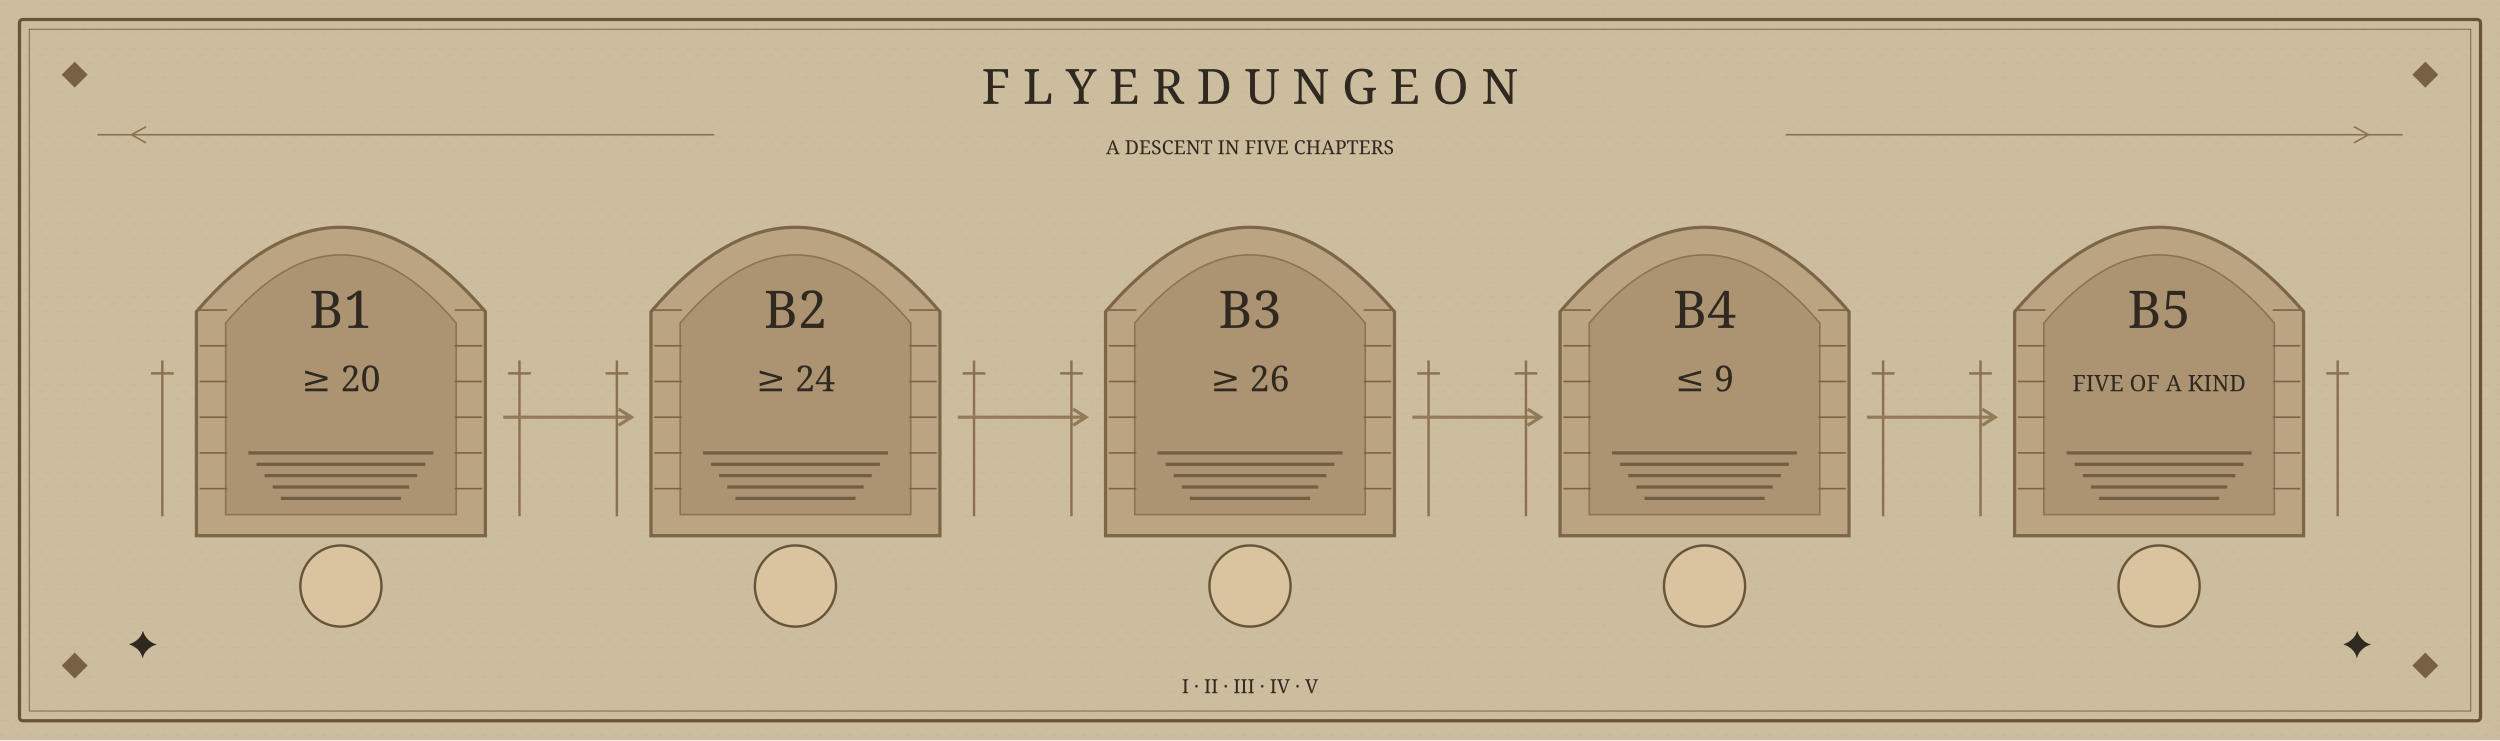
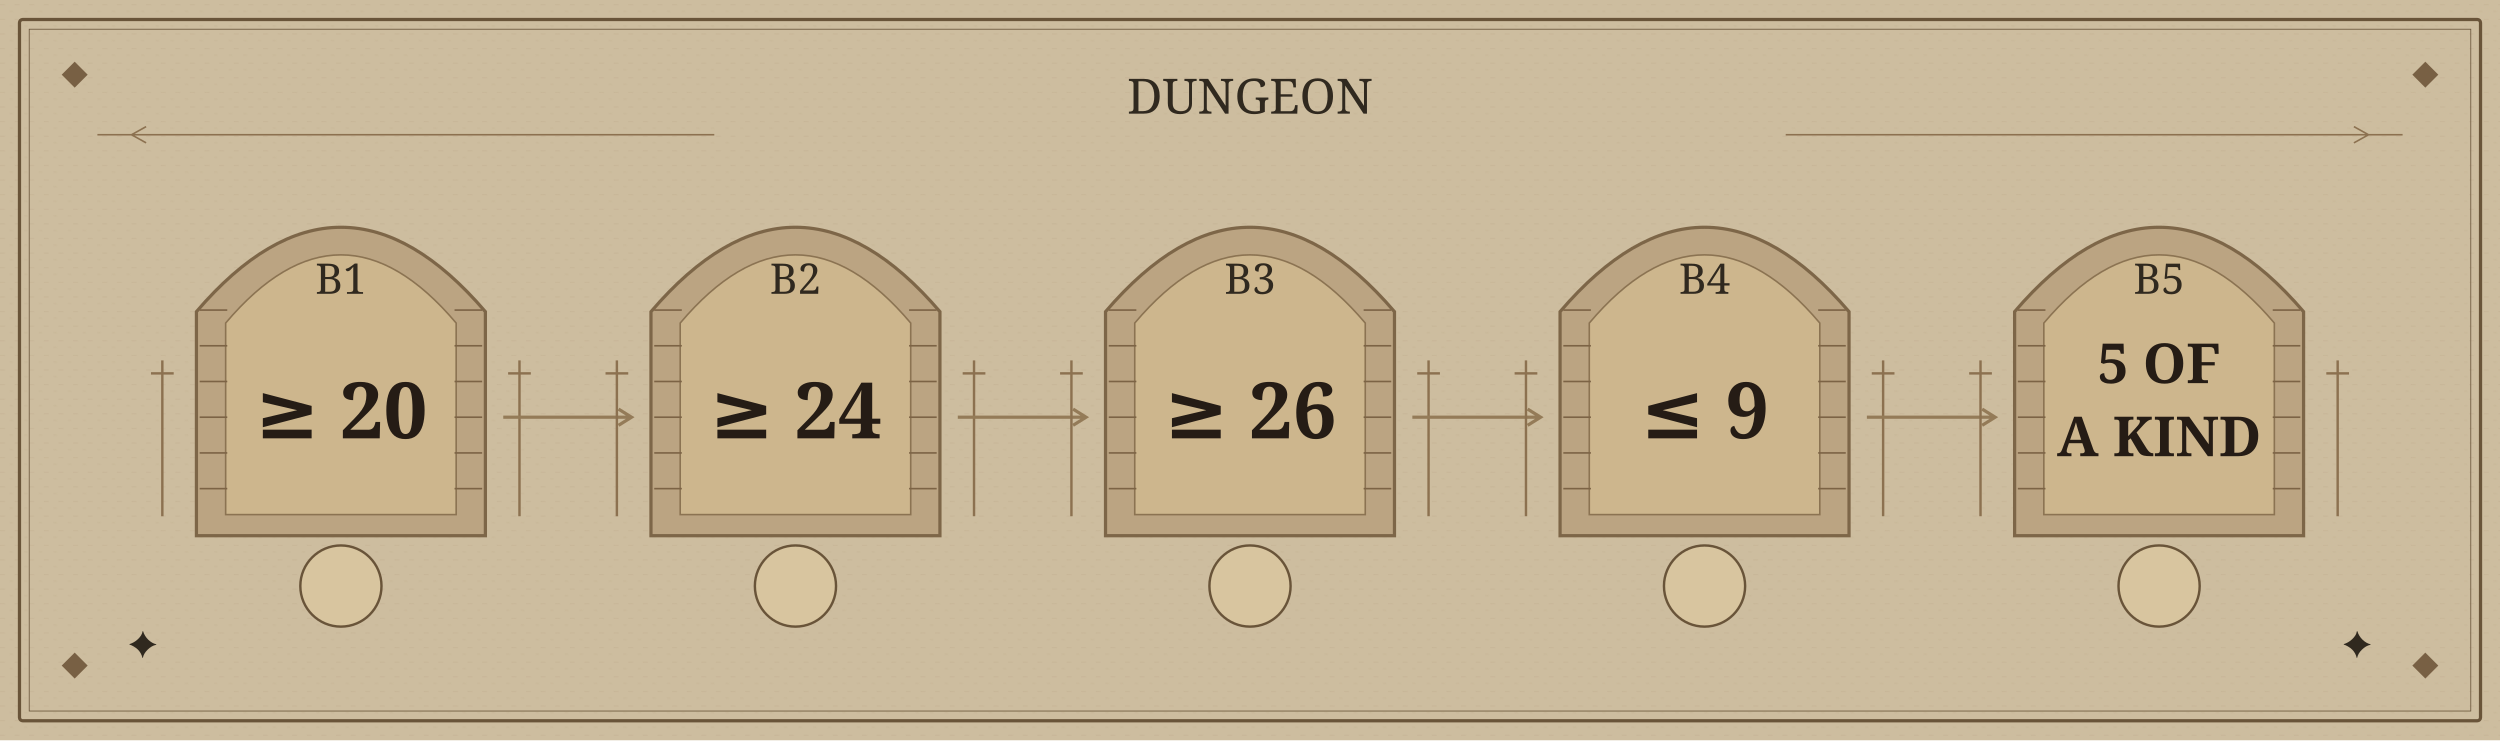
<svg xmlns="http://www.w3.org/2000/svg" width="1540" height="456" viewBox="0 0 1540 456">
  <defs>
    <pattern id="paper" width="9" height="9" patternUnits="userSpaceOnUse">
      <path d="M0 3h3M6 7h2" stroke="#80623d" stroke-opacity=".08" stroke-width=".5" />
    </pattern>
  </defs>
  <rect width="100%" height="100%" fill="#cdbd9f" />
  <rect width="100%" height="100%" fill="url(#paper)" />
  <rect x="12" y="12" width="1516" height="432" rx="2" fill="none" stroke="#695439" stroke-width="2" />
  <rect x="18" y="18" width="1504" height="420" fill="none" stroke="#695439" stroke-width=".5" />
-   <text x="770" y="64" text-anchor="middle" font-family="Georgia, serif" font-size="30" fill="#30291f">F L Y E R   D U N G E O N</text>
-   <text x="770" y="95" text-anchor="middle" font-family="Georgia, serif" font-size="12" fill="#30291f">A DESCENT IN FIVE CHAPTERS</text>
+   <text x="770" y="70" text-anchor="middle" font-family="Georgia, serif" font-size="30" fill="#30291f">DUNGEON</text>
  <path d="M121 330V192Q210 88 299 192V330Z" fill="#bba482" stroke="#7d6648" stroke-width="2" />
-   <path d="M139 317V199Q210 115 281 199V317Z" fill="#ac9473" stroke="#8b7352" />
-   <path d="M153 279h114" stroke="#715e43" stroke-width="2" />
-   <path d="M158 286h104" stroke="#715e43" stroke-width="2" />
-   <path d="M163 293h94" stroke="#715e43" stroke-width="2" />
-   <path d="M168 300h84" stroke="#715e43" stroke-width="2" />
-   <path d="M173 307h74" stroke="#715e43" stroke-width="2" />
+   <path d="M139 317V199Q210 115 281 199V317Z" fill="#cdb68d" stroke="#8b7352" />
  <path d="M123 191h17m140 0h17" stroke="#7c6345" stroke-width="1" />
  <path d="M123 213h17m140 0h17" stroke="#7c6345" stroke-width="1" />
  <path d="M123 235h17m140 0h17" stroke="#7c6345" stroke-width="1" />
  <path d="M123 257h17m140 0h17" stroke="#7c6345" stroke-width="1" />
  <path d="M123 279h17m140 0h17" stroke="#7c6345" stroke-width="1" />
  <path d="M123 301h17m140 0h17" stroke="#7c6345" stroke-width="1" />
  <path d="M100 318v-96m220 0v96M93 230h14m206 0h14" stroke="#8c7150" stroke-width="1.5" />
-   <text x="210" y="202" text-anchor="middle" font-family="Georgia, serif" font-size="32" fill="#30291f">B1</text>
-   <text x="210" y="241" text-anchor="middle" font-family="Georgia, serif" font-size="22" fill="#30291f">≥ 20</text>
+   <text x="210" y="181" text-anchor="middle" font-family="Georgia, serif" font-size="26" fill="#30291f">B1</text>
+   <text x="210" y="270" text-anchor="middle" font-family="Georgia, serif" font-size="48" fill="#251c15" font-weight="bold">≥ 20</text>
  <circle cx="210" cy="361" r="25" fill="#d8c59f" stroke="#695439" stroke-width="1.5" />
  <path d="M310 257h79m-8-5 8 5-8 5" fill="none" stroke="#947b58" stroke-width="2" />
  <path d="M401 330V192Q490 88 579 192V330Z" fill="#bba482" stroke="#7d6648" stroke-width="2" />
-   <path d="M419 317V199Q490 115 561 199V317Z" fill="#ac9473" stroke="#8b7352" />
-   <path d="M433 279h114" stroke="#715e43" stroke-width="2" />
-   <path d="M438 286h104" stroke="#715e43" stroke-width="2" />
-   <path d="M443 293h94" stroke="#715e43" stroke-width="2" />
-   <path d="M448 300h84" stroke="#715e43" stroke-width="2" />
-   <path d="M453 307h74" stroke="#715e43" stroke-width="2" />
+   <path d="M419 317V199Q490 115 561 199V317Z" fill="#cdb68d" stroke="#8b7352" />
  <path d="M403 191h17m140 0h17" stroke="#7c6345" stroke-width="1" />
  <path d="M403 213h17m140 0h17" stroke="#7c6345" stroke-width="1" />
  <path d="M403 235h17m140 0h17" stroke="#7c6345" stroke-width="1" />
  <path d="M403 257h17m140 0h17" stroke="#7c6345" stroke-width="1" />
  <path d="M403 279h17m140 0h17" stroke="#7c6345" stroke-width="1" />
  <path d="M403 301h17m140 0h17" stroke="#7c6345" stroke-width="1" />
  <path d="M380 318v-96m220 0v96M373 230h14m206 0h14" stroke="#8c7150" stroke-width="1.5" />
-   <text x="490" y="202" text-anchor="middle" font-family="Georgia, serif" font-size="32" fill="#30291f">B2</text>
-   <text x="490" y="241" text-anchor="middle" font-family="Georgia, serif" font-size="22" fill="#30291f">≥ 24</text>
+   <text x="490" y="181" text-anchor="middle" font-family="Georgia, serif" font-size="26" fill="#30291f">B2</text>
+   <text x="490" y="270" text-anchor="middle" font-family="Georgia, serif" font-size="48" fill="#251c15" font-weight="bold">≥ 24</text>
  <circle cx="490" cy="361" r="25" fill="#d8c59f" stroke="#695439" stroke-width="1.5" />
  <path d="M590 257h79m-8-5 8 5-8 5" fill="none" stroke="#947b58" stroke-width="2" />
  <path d="M681 330V192Q770 88 859 192V330Z" fill="#bba482" stroke="#7d6648" stroke-width="2" />
-   <path d="M699 317V199Q770 115 841 199V317Z" fill="#ac9473" stroke="#8b7352" />
-   <path d="M713 279h114" stroke="#715e43" stroke-width="2" />
-   <path d="M718 286h104" stroke="#715e43" stroke-width="2" />
-   <path d="M723 293h94" stroke="#715e43" stroke-width="2" />
-   <path d="M728 300h84" stroke="#715e43" stroke-width="2" />
-   <path d="M733 307h74" stroke="#715e43" stroke-width="2" />
+   <path d="M699 317V199Q770 115 841 199V317Z" fill="#cdb68d" stroke="#8b7352" />
  <path d="M683 191h17m140 0h17" stroke="#7c6345" stroke-width="1" />
  <path d="M683 213h17m140 0h17" stroke="#7c6345" stroke-width="1" />
  <path d="M683 235h17m140 0h17" stroke="#7c6345" stroke-width="1" />
  <path d="M683 257h17m140 0h17" stroke="#7c6345" stroke-width="1" />
  <path d="M683 279h17m140 0h17" stroke="#7c6345" stroke-width="1" />
  <path d="M683 301h17m140 0h17" stroke="#7c6345" stroke-width="1" />
  <path d="M660 318v-96m220 0v96M653 230h14m206 0h14" stroke="#8c7150" stroke-width="1.5" />
-   <text x="770" y="202" text-anchor="middle" font-family="Georgia, serif" font-size="32" fill="#30291f">B3</text>
-   <text x="770" y="241" text-anchor="middle" font-family="Georgia, serif" font-size="22" fill="#30291f">≥ 26</text>
+   <text x="770" y="181" text-anchor="middle" font-family="Georgia, serif" font-size="26" fill="#30291f">B3</text>
+   <text x="770" y="270" text-anchor="middle" font-family="Georgia, serif" font-size="48" fill="#251c15" font-weight="bold">≥ 26</text>
  <circle cx="770" cy="361" r="25" fill="#d8c59f" stroke="#695439" stroke-width="1.5" />
  <path d="M870 257h79m-8-5 8 5-8 5" fill="none" stroke="#947b58" stroke-width="2" />
  <path d="M961 330V192Q1050 88 1139 192V330Z" fill="#bba482" stroke="#7d6648" stroke-width="2" />
-   <path d="M979 317V199Q1050 115 1121 199V317Z" fill="#ac9473" stroke="#8b7352" />
-   <path d="M993 279h114" stroke="#715e43" stroke-width="2" />
-   <path d="M998 286h104" stroke="#715e43" stroke-width="2" />
-   <path d="M1003 293h94" stroke="#715e43" stroke-width="2" />
-   <path d="M1008 300h84" stroke="#715e43" stroke-width="2" />
-   <path d="M1013 307h74" stroke="#715e43" stroke-width="2" />
+   <path d="M979 317V199Q1050 115 1121 199V317Z" fill="#cdb68d" stroke="#8b7352" />
  <path d="M963 191h17m140 0h17" stroke="#7c6345" stroke-width="1" />
  <path d="M963 213h17m140 0h17" stroke="#7c6345" stroke-width="1" />
  <path d="M963 235h17m140 0h17" stroke="#7c6345" stroke-width="1" />
  <path d="M963 257h17m140 0h17" stroke="#7c6345" stroke-width="1" />
  <path d="M963 279h17m140 0h17" stroke="#7c6345" stroke-width="1" />
  <path d="M963 301h17m140 0h17" stroke="#7c6345" stroke-width="1" />
  <path d="M940 318v-96m220 0v96M933 230h14m206 0h14" stroke="#8c7150" stroke-width="1.5" />
-   <text x="1050" y="202" text-anchor="middle" font-family="Georgia, serif" font-size="32" fill="#30291f">B4</text>
-   <text x="1050" y="241" text-anchor="middle" font-family="Georgia, serif" font-size="22" fill="#30291f">≤ 9</text>
+   <text x="1050" y="181" text-anchor="middle" font-family="Georgia, serif" font-size="26" fill="#30291f">B4</text>
+   <text x="1050" y="270" text-anchor="middle" font-family="Georgia, serif" font-size="48" fill="#251c15" font-weight="bold">≤ 9</text>
  <circle cx="1050" cy="361" r="25" fill="#d8c59f" stroke="#695439" stroke-width="1.5" />
  <path d="M1150 257h79m-8-5 8 5-8 5" fill="none" stroke="#947b58" stroke-width="2" />
  <path d="M1241 330V192Q1330 88 1419 192V330Z" fill="#bba482" stroke="#7d6648" stroke-width="2" />
-   <path d="M1259 317V199Q1330 115 1401 199V317Z" fill="#ac9473" stroke="#8b7352" />
-   <path d="M1273 279h114" stroke="#715e43" stroke-width="2" />
-   <path d="M1278 286h104" stroke="#715e43" stroke-width="2" />
-   <path d="M1283 293h94" stroke="#715e43" stroke-width="2" />
-   <path d="M1288 300h84" stroke="#715e43" stroke-width="2" />
-   <path d="M1293 307h74" stroke="#715e43" stroke-width="2" />
+   <path d="M1259 317V199Q1330 115 1401 199V317Z" fill="#cdb68d" stroke="#8b7352" />
  <path d="M1243 191h17m140 0h17" stroke="#7c6345" stroke-width="1" />
  <path d="M1243 213h17m140 0h17" stroke="#7c6345" stroke-width="1" />
  <path d="M1243 235h17m140 0h17" stroke="#7c6345" stroke-width="1" />
  <path d="M1243 257h17m140 0h17" stroke="#7c6345" stroke-width="1" />
  <path d="M1243 279h17m140 0h17" stroke="#7c6345" stroke-width="1" />
  <path d="M1243 301h17m140 0h17" stroke="#7c6345" stroke-width="1" />
  <path d="M1220 318v-96m220 0v96M1213 230h14m206 0h14" stroke="#8c7150" stroke-width="1.5" />
-   <text x="1330" y="202" text-anchor="middle" font-family="Georgia, serif" font-size="32" fill="#30291f">B5</text>
-   <text x="1330" y="241" text-anchor="middle" font-family="Georgia, serif" font-size="14" fill="#30291f">FIVE OF A KIND</text>
+   <text x="1330" y="181" text-anchor="middle" font-family="Georgia, serif" font-size="26" fill="#30291f">B5</text>
+   <text x="1330" y="236" text-anchor="middle" font-family="Georgia, serif" font-size="34" fill="#251c15" font-weight="bold">5 OF</text>
+   <text x="1330" y="281" text-anchor="middle" font-family="Georgia, serif" font-size="34" fill="#251c15" font-weight="bold">A KIND</text>
  <circle cx="1330" cy="361" r="25" fill="#d8c59f" stroke="#695439" stroke-width="1.5" />
-   <text x="770" y="427" text-anchor="middle" font-family="Georgia, serif" font-size="12" fill="#30291f">I   ·   II   ·   III   ·   IV   ·   V</text>
  <path d="M38 46l8-8 8 8-8 8Z" fill="#786044" />
  <path d="M38 410l8-8 8 8-8 8Z" fill="#786044" />
  <path d="M1486 46l8-8 8 8-8 8Z" fill="#786044" />
  <path d="M1486 410l8-8 8 8-8 8Z" fill="#786044" />
  <path d="M60 83H440m660 0h380M90 78l-9 5 9 5m1360-10 9 5-9 5" stroke="#8c7150" fill="none" />
  <text x="88" y="405" text-anchor="middle" font-family="Georgia, serif" font-size="23" fill="#30291f">✦</text>
  <text x="1452" y="405" text-anchor="middle" font-family="Georgia, serif" font-size="23" fill="#30291f">✦</text>
</svg>
